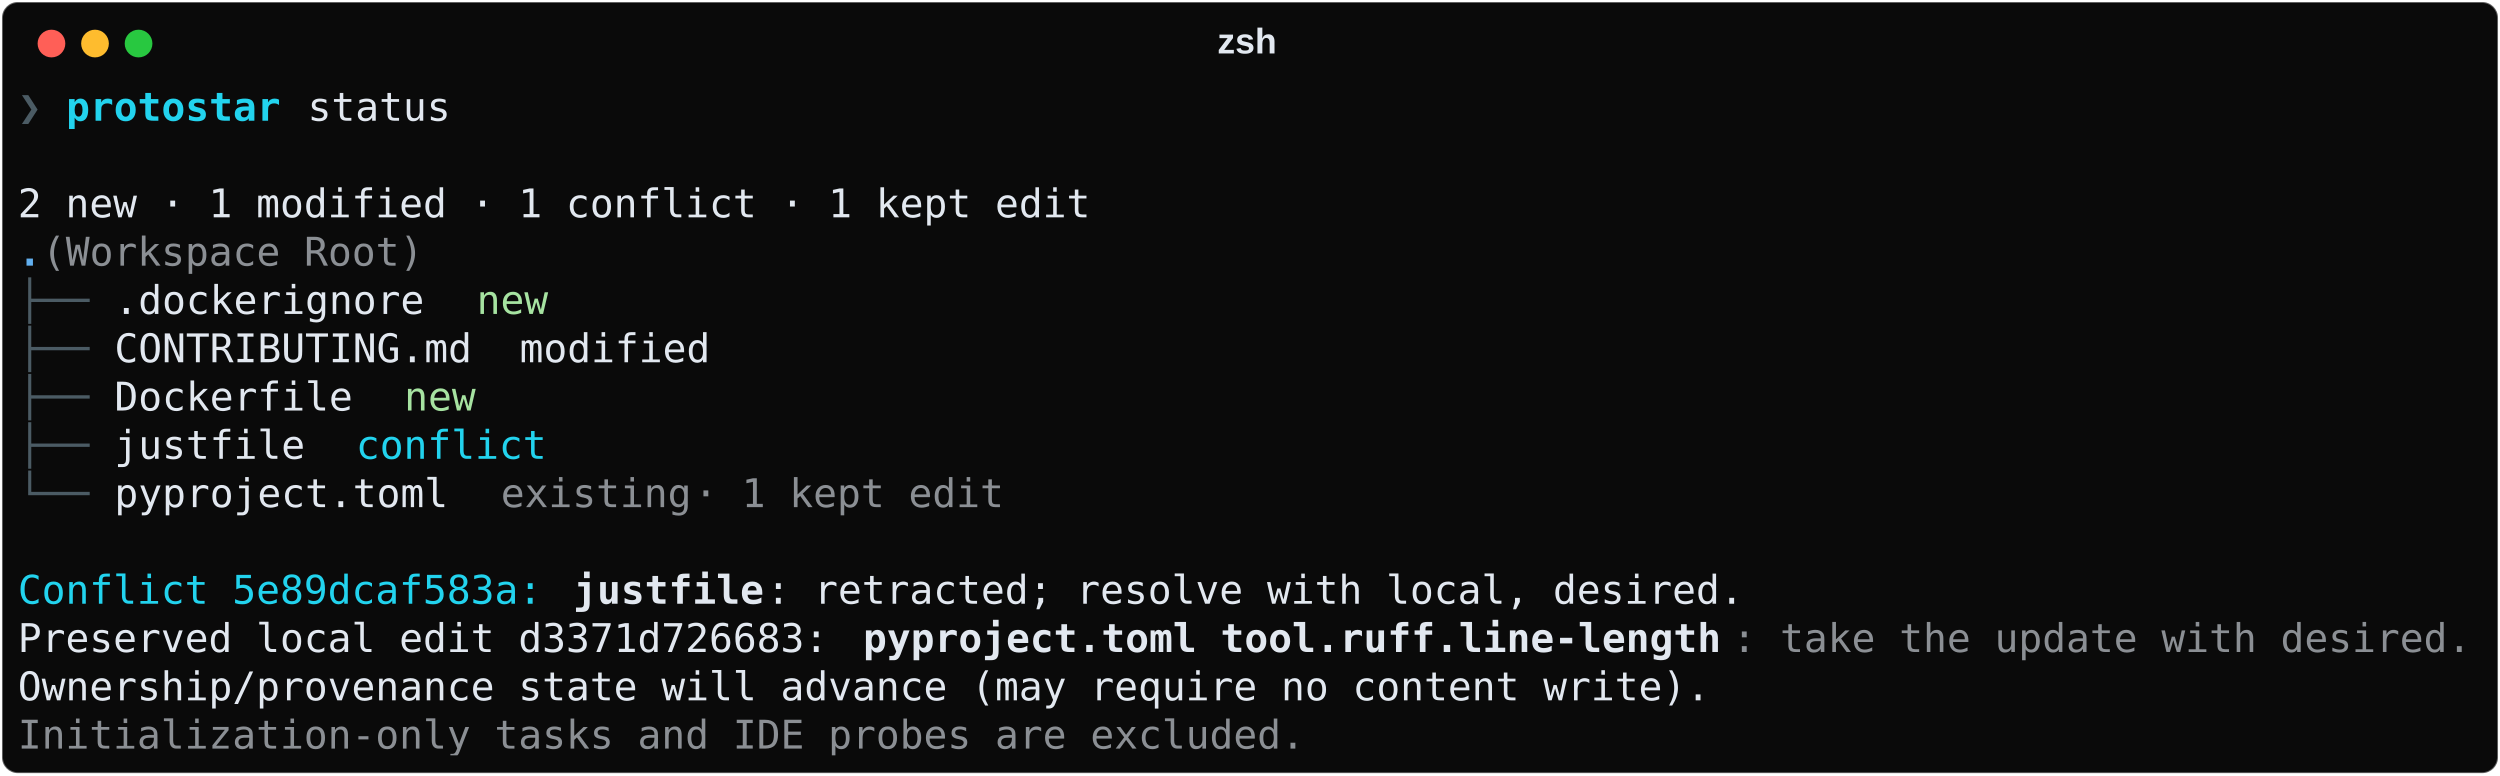
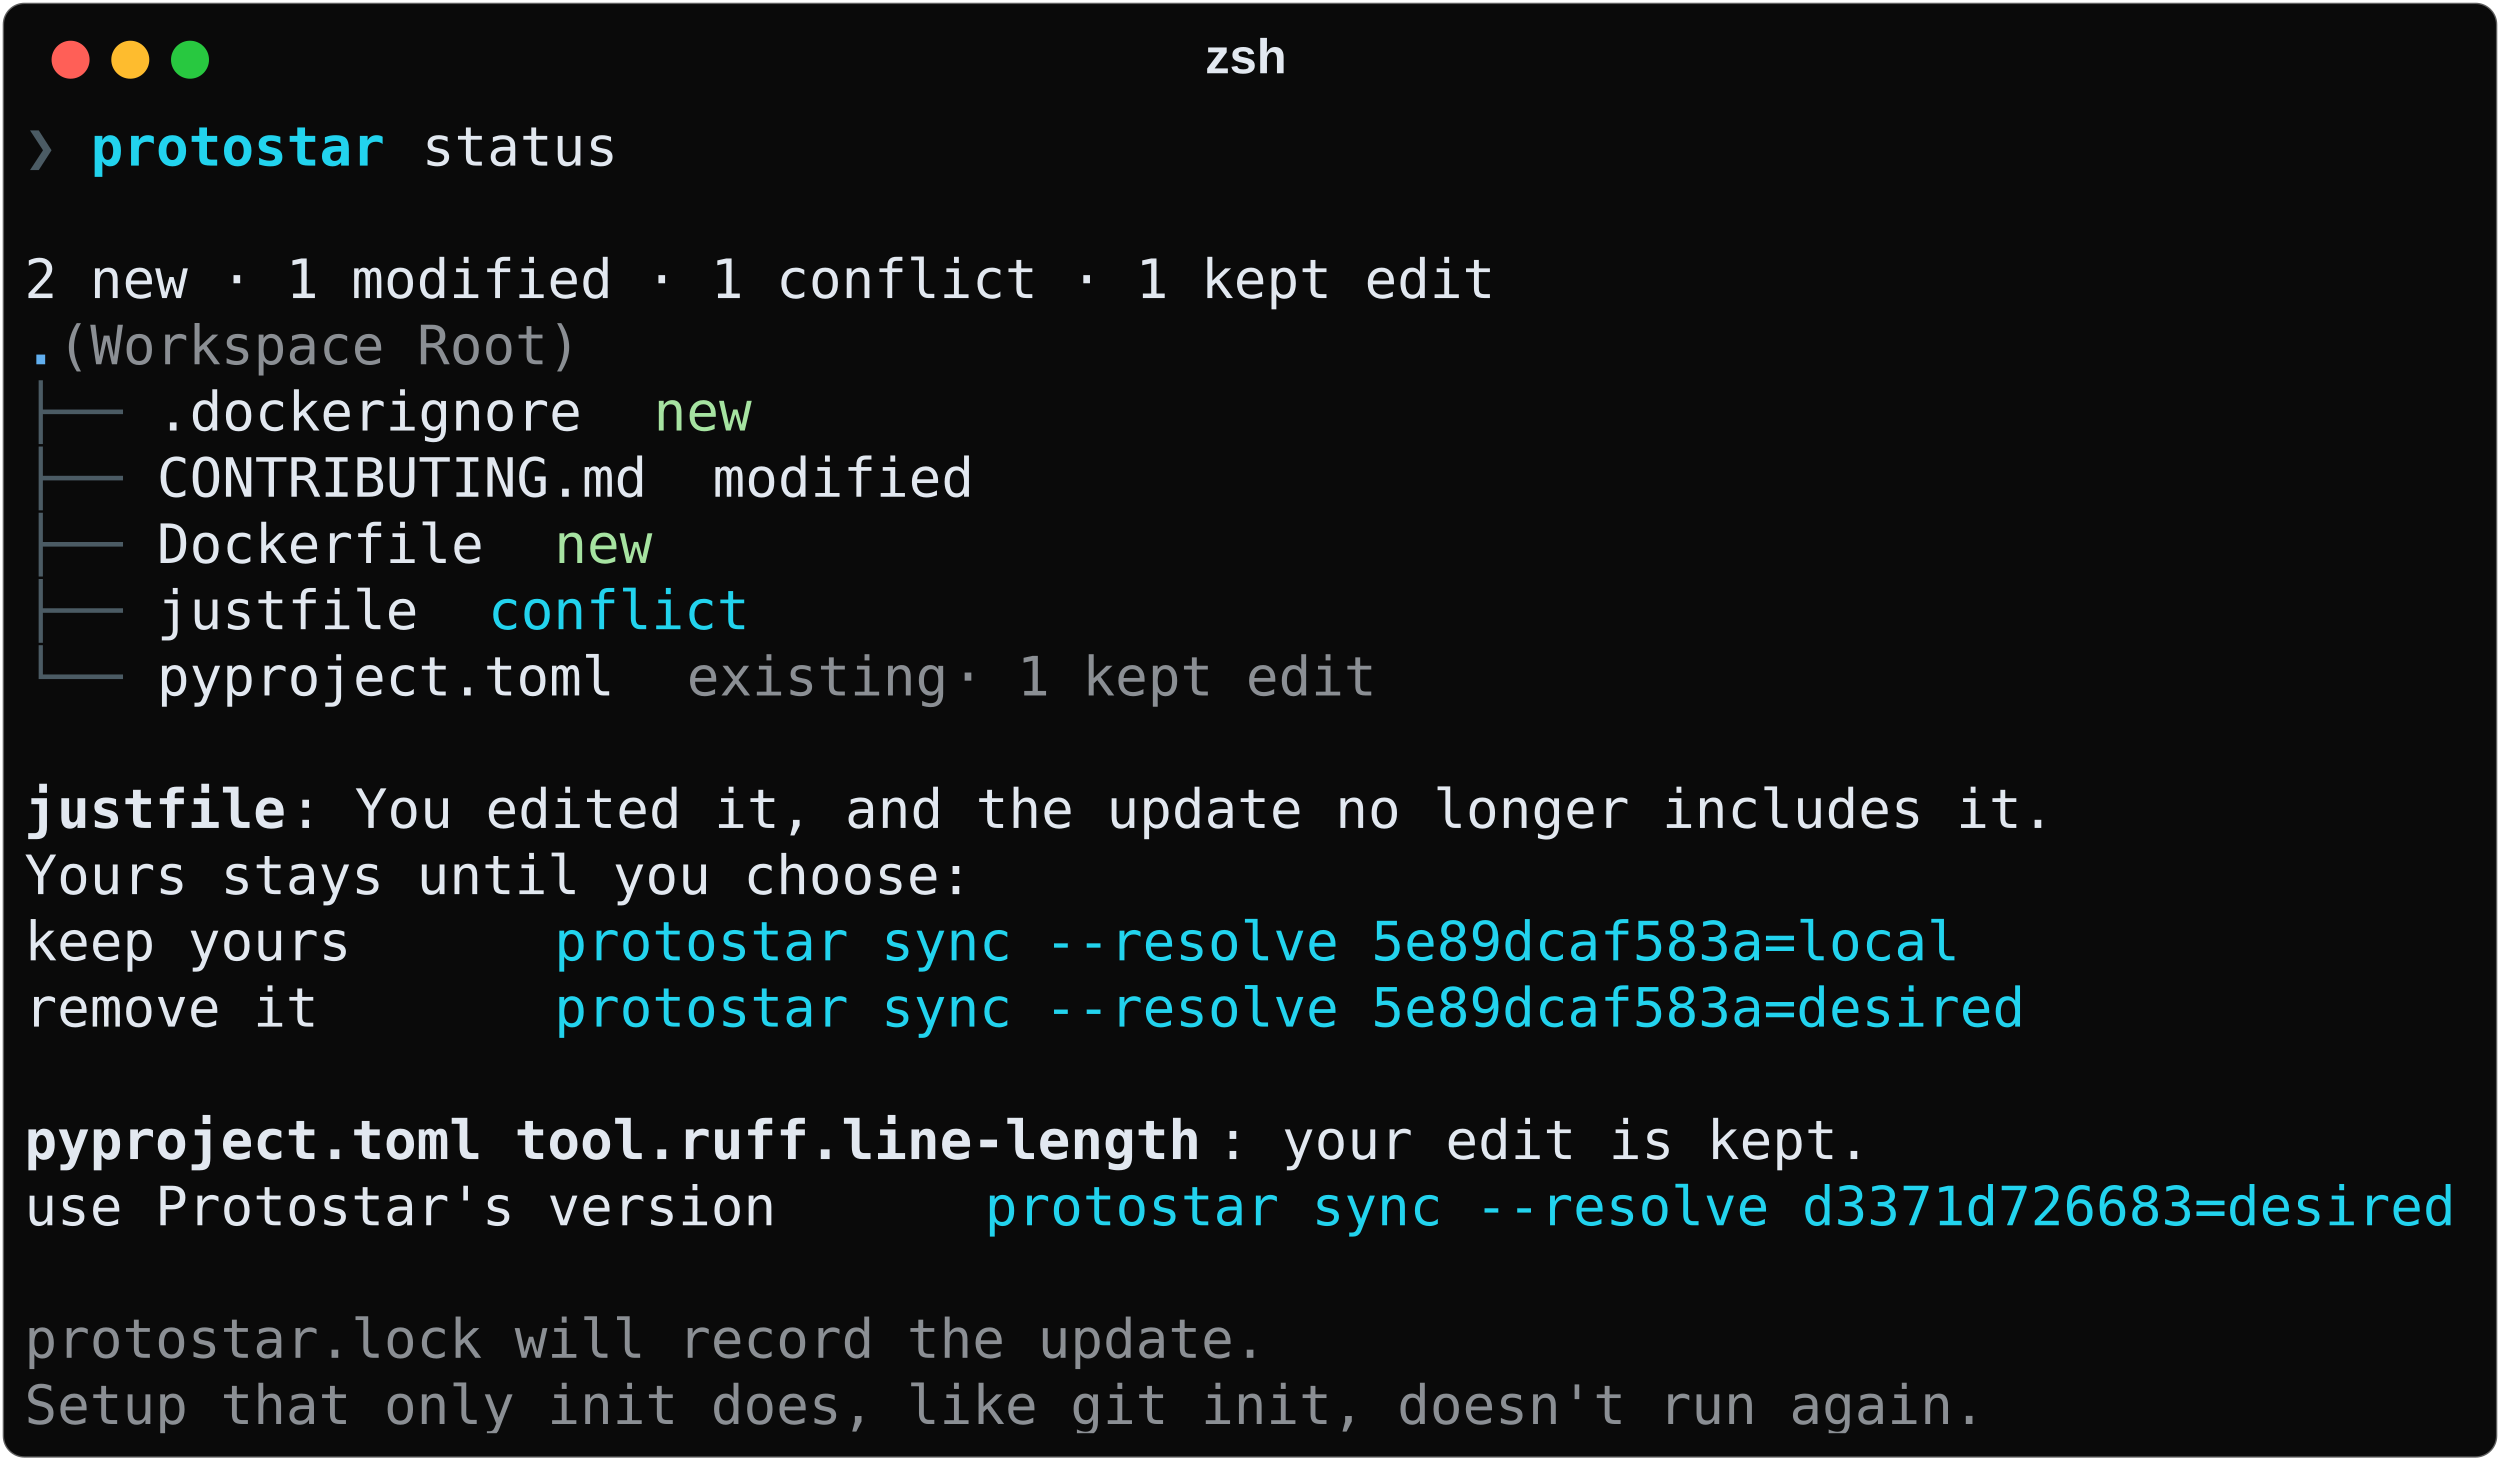
- <svg xmlns="http://www.w3.org/2000/svg" class="rich-terminal" viewBox="0 0 1263 391.6">
+ <svg xmlns="http://www.w3.org/2000/svg" class="rich-terminal" viewBox="0 0 921 538.0">
  <style>

    @font-face {
        font-family: "Fira Code";
        src: local("FiraCode-Regular"),
                url("https://cdnjs.cloudflare.com/ajax/libs/firacode/6.2.0/woff2/FiraCode-Regular.woff2") format("woff2"),
                url("https://cdnjs.cloudflare.com/ajax/libs/firacode/6.2.0/woff/FiraCode-Regular.woff") format("woff");
        font-style: normal;
        font-weight: 400;
    }
    @font-face {
        font-family: "Fira Code";
        src: local("FiraCode-Bold"),
                url("https://cdnjs.cloudflare.com/ajax/libs/firacode/6.2.0/woff2/FiraCode-Bold.woff2") format("woff2"),
                url("https://cdnjs.cloudflare.com/ajax/libs/firacode/6.2.0/woff/FiraCode-Bold.woff") format("woff");
        font-style: bold;
        font-weight: 700;
    }

    .cli_status-matrix {
        font-family: Fira Code, monospace;
        font-size: 20px;
        line-height: 24.4px;
        font-variant-east-asian: full-width;
    }

    .cli_status-title {
        font-size: 18px;
        font-weight: bold;
        font-family: arial;
    }

    .cli_status-r1 { fill: #4b5b64 }
.cli_status-r2 { fill: #22d3ee;font-weight: bold }
.cli_status-r3 { fill: #e2e8f0 }
.cli_status-r4 { fill: #61afef;font-weight: bold }
.cli_status-r5 { fill: #8b8f94 }
.cli_status-r6 { fill: #a6e3a1 }
.cli_status-r7 { fill: #22d3ee }
.cli_status-r8 { fill: #e2e8f0;font-weight: bold }
    </style>
  <defs>
    <clipPath id="cli_status-clip-terminal">
-       <rect x="0" y="0" width="1243.4" height="340.6" />
+       <rect x="0" y="0" width="901.8" height="487.0" />
    </clipPath>
    <clipPath id="cli_status-line-0">
-       <rect x="0" y="1.5" width="1244.4" height="24.65" />
+       <rect x="0" y="1.5" width="902.8" height="24.65" />
    </clipPath>
    <clipPath id="cli_status-line-1">
-       <rect x="0" y="25.9" width="1244.4" height="24.65" />
+       <rect x="0" y="25.9" width="902.8" height="24.65" />
    </clipPath>
    <clipPath id="cli_status-line-2">
-       <rect x="0" y="50.3" width="1244.4" height="24.65" />
+       <rect x="0" y="50.3" width="902.8" height="24.65" />
    </clipPath>
    <clipPath id="cli_status-line-3">
-       <rect x="0" y="74.7" width="1244.4" height="24.65" />
+       <rect x="0" y="74.7" width="902.8" height="24.65" />
    </clipPath>
    <clipPath id="cli_status-line-4">
-       <rect x="0" y="99.1" width="1244.4" height="24.65" />
+       <rect x="0" y="99.1" width="902.8" height="24.65" />
    </clipPath>
    <clipPath id="cli_status-line-5">
-       <rect x="0" y="123.5" width="1244.4" height="24.65" />
+       <rect x="0" y="123.5" width="902.8" height="24.65" />
    </clipPath>
    <clipPath id="cli_status-line-6">
-       <rect x="0" y="147.9" width="1244.4" height="24.65" />
+       <rect x="0" y="147.9" width="902.8" height="24.65" />
    </clipPath>
    <clipPath id="cli_status-line-7">
-       <rect x="0" y="172.3" width="1244.4" height="24.65" />
+       <rect x="0" y="172.3" width="902.8" height="24.65" />
    </clipPath>
    <clipPath id="cli_status-line-8">
-       <rect x="0" y="196.7" width="1244.4" height="24.65" />
+       <rect x="0" y="196.7" width="902.8" height="24.65" />
    </clipPath>
    <clipPath id="cli_status-line-9">
-       <rect x="0" y="221.1" width="1244.4" height="24.65" />
+       <rect x="0" y="221.1" width="902.8" height="24.65" />
    </clipPath>
    <clipPath id="cli_status-line-10">
-       <rect x="0" y="245.5" width="1244.4" height="24.65" />
+       <rect x="0" y="245.5" width="902.8" height="24.65" />
    </clipPath>
    <clipPath id="cli_status-line-11">
-       <rect x="0" y="269.9" width="1244.4" height="24.65" />
+       <rect x="0" y="269.9" width="902.8" height="24.65" />
    </clipPath>
    <clipPath id="cli_status-line-12">
-       <rect x="0" y="294.3" width="1244.4" height="24.65" />
+       <rect x="0" y="294.3" width="902.8" height="24.65" />
+     </clipPath>
+     <clipPath id="cli_status-line-13">
+       <rect x="0" y="318.7" width="902.8" height="24.65" />
+     </clipPath>
+     <clipPath id="cli_status-line-14">
+       <rect x="0" y="343.1" width="902.8" height="24.65" />
+     </clipPath>
+     <clipPath id="cli_status-line-15">
+       <rect x="0" y="367.5" width="902.8" height="24.65" />
+     </clipPath>
+     <clipPath id="cli_status-line-16">
+       <rect x="0" y="391.9" width="902.8" height="24.65" />
+     </clipPath>
+     <clipPath id="cli_status-line-17">
+       <rect x="0" y="416.3" width="902.8" height="24.65" />
+     </clipPath>
+     <clipPath id="cli_status-line-18">
+       <rect x="0" y="440.7" width="902.8" height="24.65" />
    </clipPath>
  </defs>
-   <rect fill="#0a0a0a" stroke="rgba(255,255,255,0.35)" stroke-width="1" x="1" y="1" width="1261" height="389.6" rx="8" />
-   <text class="cli_status-title" fill="#e2e8f0" text-anchor="middle" x="630" y="27">zsh</text>
+   <rect fill="#0a0a0a" stroke="rgba(255,255,255,0.35)" stroke-width="1" x="1" y="1" width="919" height="536" rx="8" />
+   <text class="cli_status-title" fill="#e2e8f0" text-anchor="middle" x="459" y="27">zsh</text>
  <g transform="translate(26,22)">
    <circle cx="0" cy="0" r="7" fill="#ff5f57" />
    <circle cx="22" cy="0" r="7" fill="#febc2e" />
    <circle cx="44" cy="0" r="7" fill="#28c840" />
  </g>
  <g transform="translate(9, 41)" clip-path="url(#cli_status-clip-terminal)">
    <g class="cli_status-matrix">
      <text class="cli_status-r1" x="0" y="20" textLength="24.4" clip-path="url(#cli_status-line-0)">❯ </text>
      <text class="cli_status-r2" x="24.4" y="20" textLength="122" clip-path="url(#cli_status-line-0)">protostar </text>
      <text class="cli_status-r3" x="146.4" y="20" textLength="73.2" clip-path="url(#cli_status-line-0)">status</text>
-       <text class="cli_status-r3" x="1244.4" y="20" textLength="12.2" clip-path="url(#cli_status-line-0)">
+       <text class="cli_status-r3" x="902.8" y="20" textLength="12.2" clip-path="url(#cli_status-line-0)">
</text>
-       <text class="cli_status-r3" x="1244.4" y="44.4" textLength="12.2" clip-path="url(#cli_status-line-1)">
+       <text class="cli_status-r3" x="902.8" y="44.4" textLength="12.2" clip-path="url(#cli_status-line-1)">
</text>
      <text class="cli_status-r3" x="0" y="68.8" textLength="549" clip-path="url(#cli_status-line-2)">2 new · 1 modified · 1 conflict · 1 kept edit</text>
-       <text class="cli_status-r3" x="1244.4" y="68.8" textLength="12.2" clip-path="url(#cli_status-line-2)">
+       <text class="cli_status-r3" x="902.8" y="68.8" textLength="12.2" clip-path="url(#cli_status-line-2)">
</text>
      <text class="cli_status-r4" x="0" y="93.2" textLength="12.2" clip-path="url(#cli_status-line-3)">.</text>
      <text class="cli_status-r5" x="12.2" y="93.2" textLength="207.4" clip-path="url(#cli_status-line-3)"> (Workspace Root)</text>
-       <text class="cli_status-r3" x="1244.4" y="93.2" textLength="12.2" clip-path="url(#cli_status-line-3)">
+       <text class="cli_status-r3" x="902.8" y="93.2" textLength="12.2" clip-path="url(#cli_status-line-3)">
</text>
      <text class="cli_status-r1" x="0" y="117.6" textLength="48.8" clip-path="url(#cli_status-line-4)">├── </text>
      <text class="cli_status-r3" x="48.8" y="117.6" textLength="183" clip-path="url(#cli_status-line-4)">.dockerignore  </text>
      <text class="cli_status-r6" x="231.8" y="117.6" textLength="36.6" clip-path="url(#cli_status-line-4)">new</text>
-       <text class="cli_status-r3" x="1244.4" y="117.6" textLength="12.2" clip-path="url(#cli_status-line-4)">
+       <text class="cli_status-r3" x="902.8" y="117.6" textLength="12.2" clip-path="url(#cli_status-line-4)">
</text>
      <text class="cli_status-r1" x="0" y="142" textLength="48.8" clip-path="url(#cli_status-line-5)">├── </text>
      <text class="cli_status-r3" x="48.8" y="142" textLength="305" clip-path="url(#cli_status-line-5)">CONTRIBUTING.md  modified</text>
-       <text class="cli_status-r3" x="1244.4" y="142" textLength="12.2" clip-path="url(#cli_status-line-5)">
+       <text class="cli_status-r3" x="902.8" y="142" textLength="12.2" clip-path="url(#cli_status-line-5)">
</text>
      <text class="cli_status-r1" x="0" y="166.4" textLength="48.8" clip-path="url(#cli_status-line-6)">├── </text>
      <text class="cli_status-r3" x="48.8" y="166.4" textLength="146.4" clip-path="url(#cli_status-line-6)">Dockerfile  </text>
      <text class="cli_status-r6" x="195.2" y="166.4" textLength="36.6" clip-path="url(#cli_status-line-6)">new</text>
-       <text class="cli_status-r3" x="1244.4" y="166.4" textLength="12.2" clip-path="url(#cli_status-line-6)">
+       <text class="cli_status-r3" x="902.8" y="166.4" textLength="12.2" clip-path="url(#cli_status-line-6)">
</text>
      <text class="cli_status-r1" x="0" y="190.8" textLength="48.8" clip-path="url(#cli_status-line-7)">├── </text>
      <text class="cli_status-r3" x="48.8" y="190.8" textLength="122" clip-path="url(#cli_status-line-7)">justfile  </text>
      <text class="cli_status-r7" x="170.8" y="190.8" textLength="97.6" clip-path="url(#cli_status-line-7)">conflict</text>
-       <text class="cli_status-r3" x="1244.4" y="190.8" textLength="12.2" clip-path="url(#cli_status-line-7)">
+       <text class="cli_status-r3" x="902.8" y="190.8" textLength="12.2" clip-path="url(#cli_status-line-7)">
</text>
      <text class="cli_status-r1" x="0" y="215.2" textLength="48.8" clip-path="url(#cli_status-line-8)">└── </text>
      <text class="cli_status-r3" x="48.8" y="215.2" textLength="195.2" clip-path="url(#cli_status-line-8)">pyproject.toml  </text>
      <text class="cli_status-r5" x="244" y="215.2" textLength="97.6" clip-path="url(#cli_status-line-8)">existing</text>
      <text class="cli_status-r5" x="341.6" y="215.2" textLength="170.8" clip-path="url(#cli_status-line-8)"> · 1 kept edit</text>
-       <text class="cli_status-r3" x="1244.4" y="215.2" textLength="12.2" clip-path="url(#cli_status-line-8)">
+       <text class="cli_status-r3" x="902.8" y="215.2" textLength="12.2" clip-path="url(#cli_status-line-8)">
</text>
-       <text class="cli_status-r3" x="1244.4" y="239.6" textLength="12.2" clip-path="url(#cli_status-line-9)">
+       <text class="cli_status-r3" x="902.8" y="239.6" textLength="12.2" clip-path="url(#cli_status-line-9)">
</text>
-       <text class="cli_status-r7" x="0" y="264" textLength="280.6" clip-path="url(#cli_status-line-10)">Conflict 5e89dcaf583a: </text>
-       <text class="cli_status-r8" x="280.6" y="264" textLength="97.6" clip-path="url(#cli_status-line-10)">justfile</text>
-       <text class="cli_status-r3" x="378.2" y="264" textLength="500.2" clip-path="url(#cli_status-line-10)">: retracted; resolve with local, desired.</text>
-       <text class="cli_status-r3" x="1244.4" y="264" textLength="12.2" clip-path="url(#cli_status-line-10)">
+       <text class="cli_status-r8" x="0" y="264" textLength="97.6" clip-path="url(#cli_status-line-10)">justfile</text>
+       <text class="cli_status-r3" x="97.6" y="264" textLength="658.8" clip-path="url(#cli_status-line-10)">: You edited it, and the update no longer includes it.</text>
+       <text class="cli_status-r3" x="902.8" y="264" textLength="12.2" clip-path="url(#cli_status-line-10)">
</text>
-       <text class="cli_status-r3" x="0" y="288.4" textLength="427" clip-path="url(#cli_status-line-11)">Preserved local edit d3371d726683: </text>
-       <text class="cli_status-r8" x="427" y="288.4" textLength="439.2" clip-path="url(#cli_status-line-11)">pyproject.toml tool.ruff.line-length</text>
-       <text class="cli_status-r5" x="866.2" y="288.4" textLength="378.2" clip-path="url(#cli_status-line-11)">: take the update with desired.</text>
-       <text class="cli_status-r3" x="1244.4" y="288.4" textLength="12.2" clip-path="url(#cli_status-line-11)">
+       <text class="cli_status-r3" x="0" y="288.4" textLength="378.2" clip-path="url(#cli_status-line-11)">  Yours stays until you choose:</text>
+       <text class="cli_status-r3" x="902.8" y="288.4" textLength="12.2" clip-path="url(#cli_status-line-11)">
</text>
-       <text class="cli_status-r3" x="0" y="312.8" textLength="866.2" clip-path="url(#cli_status-line-12)">Ownership/provenance state will advance (may require no content write).</text>
-       <text class="cli_status-r3" x="1244.4" y="312.8" textLength="12.2" clip-path="url(#cli_status-line-12)">
+       <text class="cli_status-r3" x="0" y="312.8" textLength="195.2" clip-path="url(#cli_status-line-12)">    keep yours  </text>
+       <text class="cli_status-r7" x="195.2" y="312.8" textLength="524.6" clip-path="url(#cli_status-line-12)">protostar sync --resolve 5e89dcaf583a=local</text>
+       <text class="cli_status-r3" x="902.8" y="312.8" textLength="12.2" clip-path="url(#cli_status-line-12)">
</text>
-       <text class="cli_status-r5" x="0" y="337.2" textLength="658.8" clip-path="url(#cli_status-line-13)">Initialization-only tasks and IDE probes are excluded.</text>
-       <text class="cli_status-r3" x="1244.4" y="337.2" textLength="12.2" clip-path="url(#cli_status-line-13)">
+       <text class="cli_status-r3" x="0" y="337.2" textLength="195.2" clip-path="url(#cli_status-line-13)">    remove it   </text>
+       <text class="cli_status-r7" x="195.2" y="337.2" textLength="549" clip-path="url(#cli_status-line-13)">protostar sync --resolve 5e89dcaf583a=desired</text>
+       <text class="cli_status-r3" x="902.8" y="337.2" textLength="12.2" clip-path="url(#cli_status-line-13)">
+ </text>
+       <text class="cli_status-r3" x="902.8" y="361.6" textLength="12.2" clip-path="url(#cli_status-line-14)">
+ </text>
+       <text class="cli_status-r8" x="0" y="386" textLength="439.2" clip-path="url(#cli_status-line-15)">pyproject.toml tool.ruff.line-length</text>
+       <text class="cli_status-r3" x="439.2" y="386" textLength="244" clip-path="url(#cli_status-line-15)">: your edit is kept.</text>
+       <text class="cli_status-r3" x="902.8" y="386" textLength="12.2" clip-path="url(#cli_status-line-15)">
+ </text>
+       <text class="cli_status-r3" x="0" y="410.4" textLength="353.8" clip-path="url(#cli_status-line-16)">    use Protostar's version  </text>
+       <text class="cli_status-r7" x="353.8" y="410.4" textLength="549" clip-path="url(#cli_status-line-16)">protostar sync --resolve d3371d726683=desired</text>
+       <text class="cli_status-r3" x="902.8" y="410.4" textLength="12.2" clip-path="url(#cli_status-line-16)">
+ </text>
+       <text class="cli_status-r3" x="902.8" y="434.8" textLength="12.2" clip-path="url(#cli_status-line-17)">
+ </text>
+       <text class="cli_status-r5" x="0" y="459.2" textLength="463.6" clip-path="url(#cli_status-line-18)">protostar.lock will record the update.</text>
+       <text class="cli_status-r3" x="902.8" y="459.2" textLength="12.2" clip-path="url(#cli_status-line-18)">
+ </text>
+       <text class="cli_status-r5" x="0" y="483.6" textLength="732" clip-path="url(#cli_status-line-19)">Setup that only init does, like git init, doesn't run again.</text>
+       <text class="cli_status-r3" x="902.8" y="483.6" textLength="12.2" clip-path="url(#cli_status-line-19)">
</text>
    </g>
  </g>
</svg>
